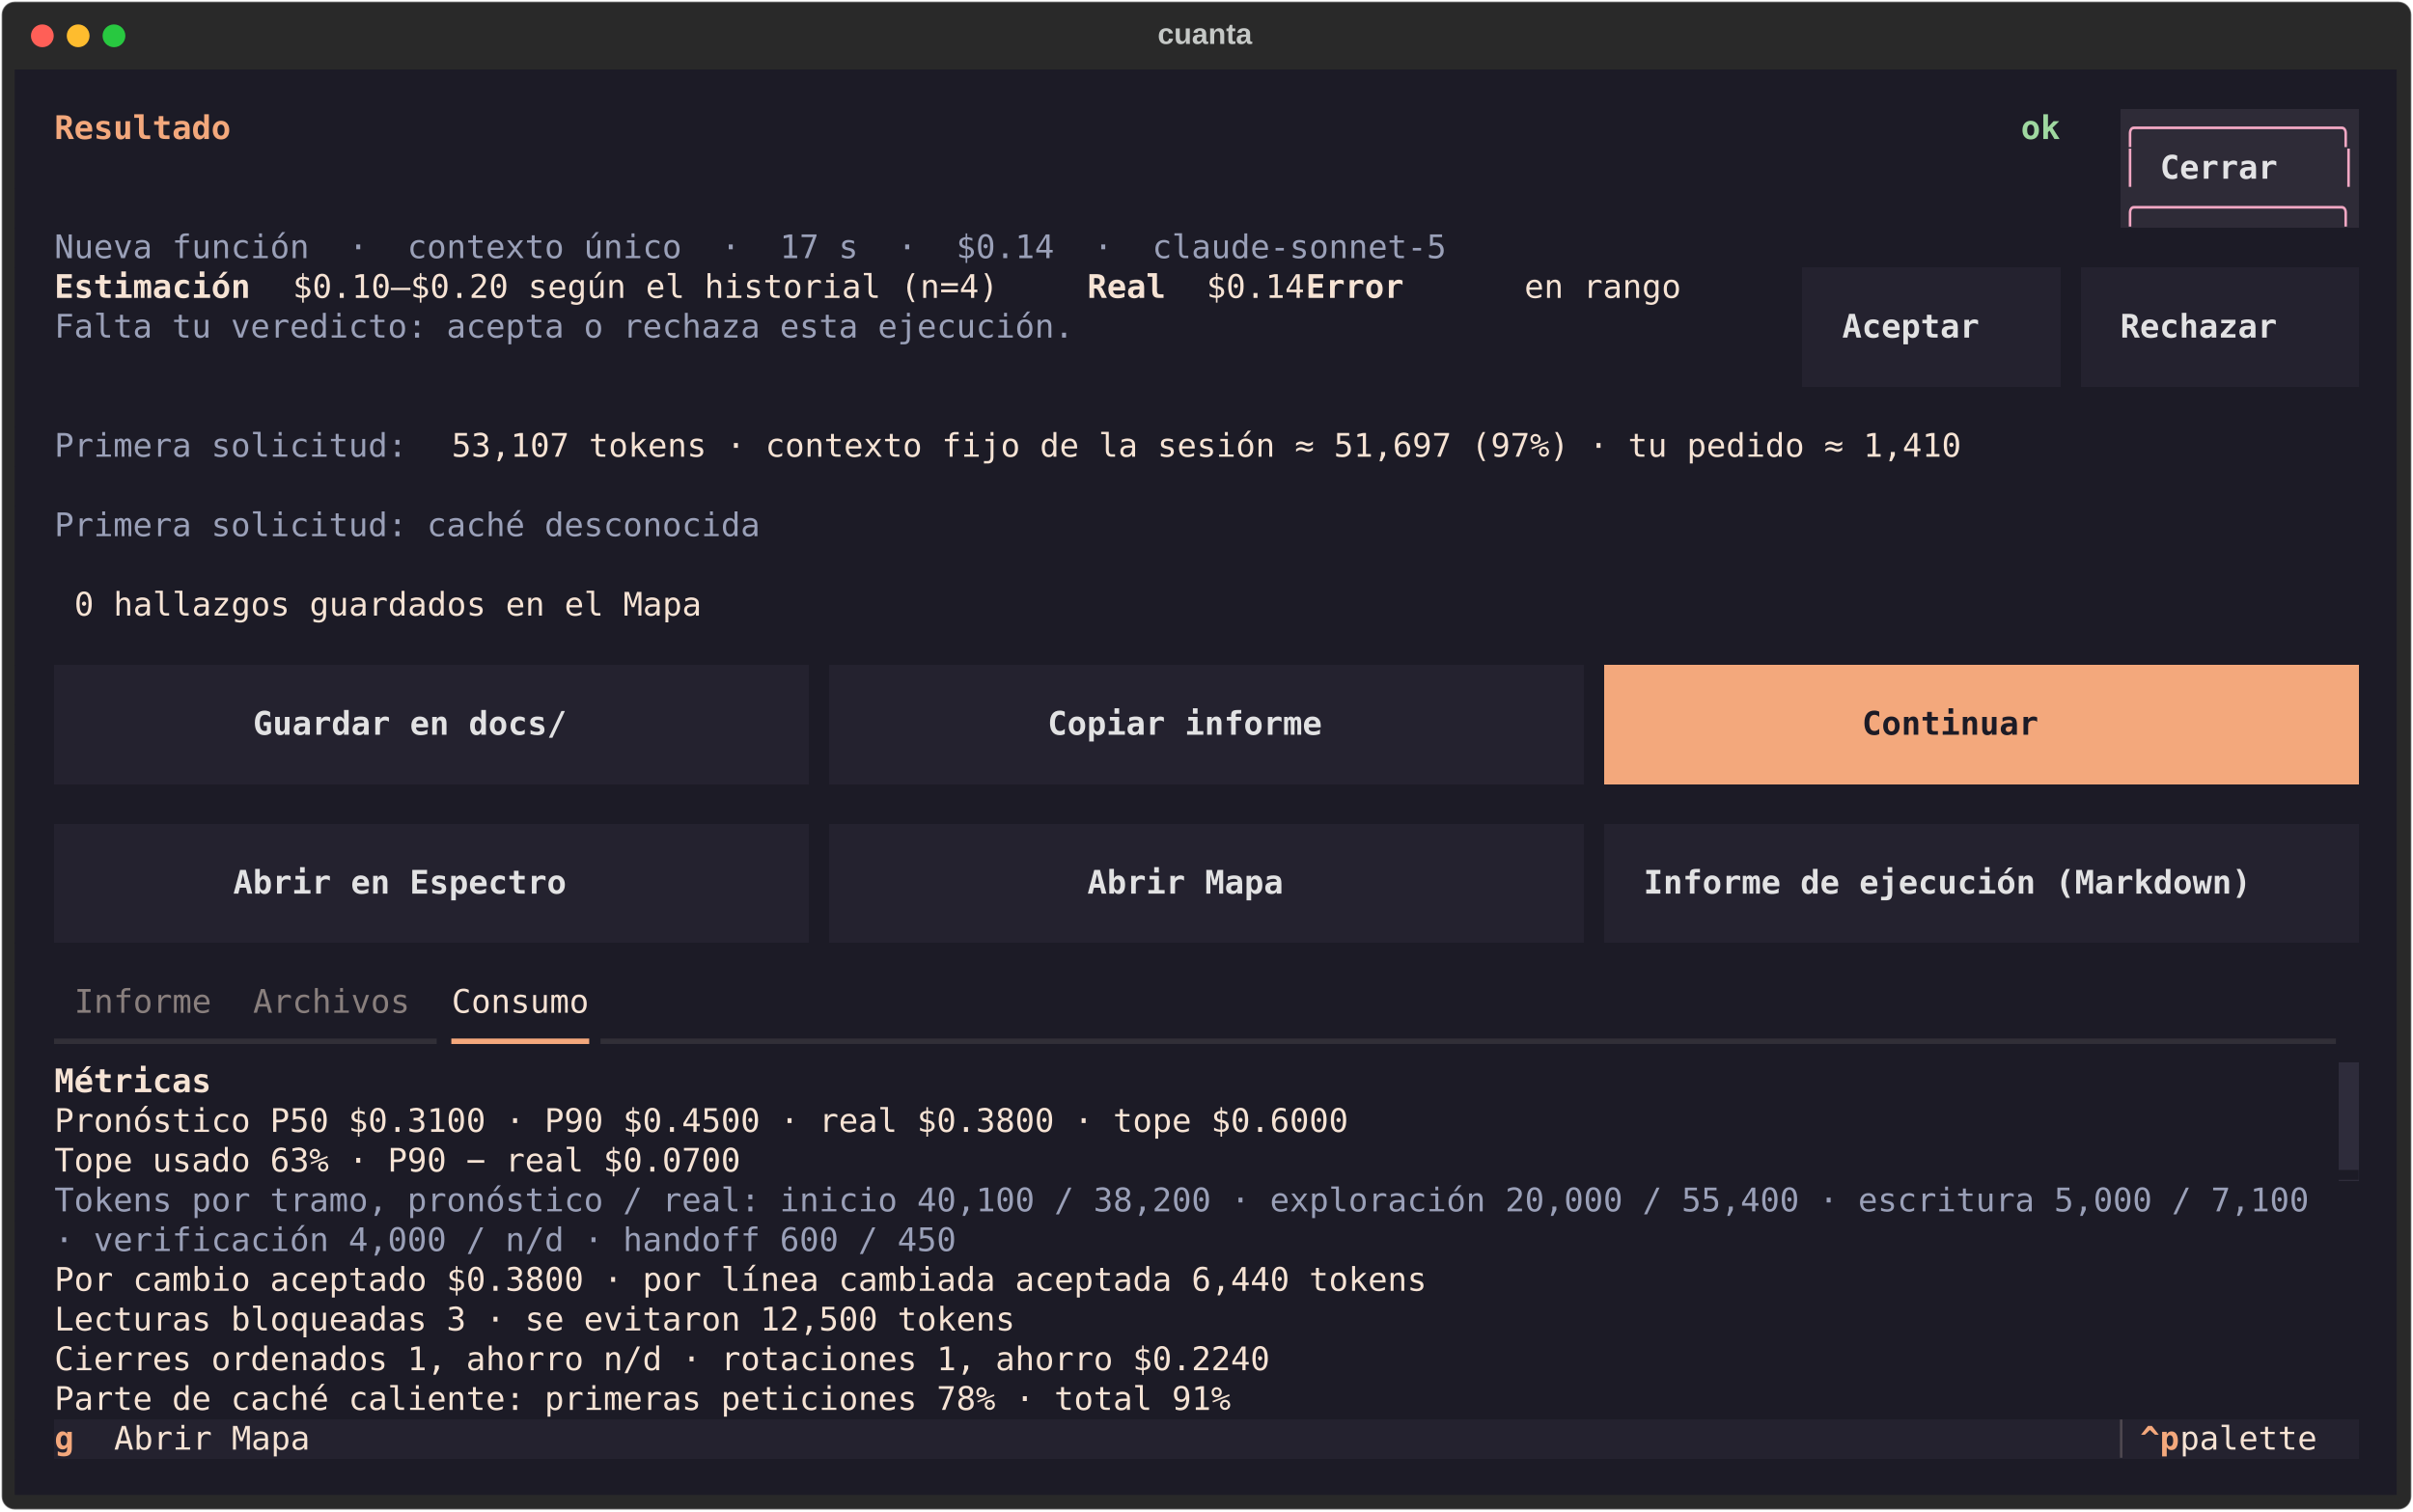
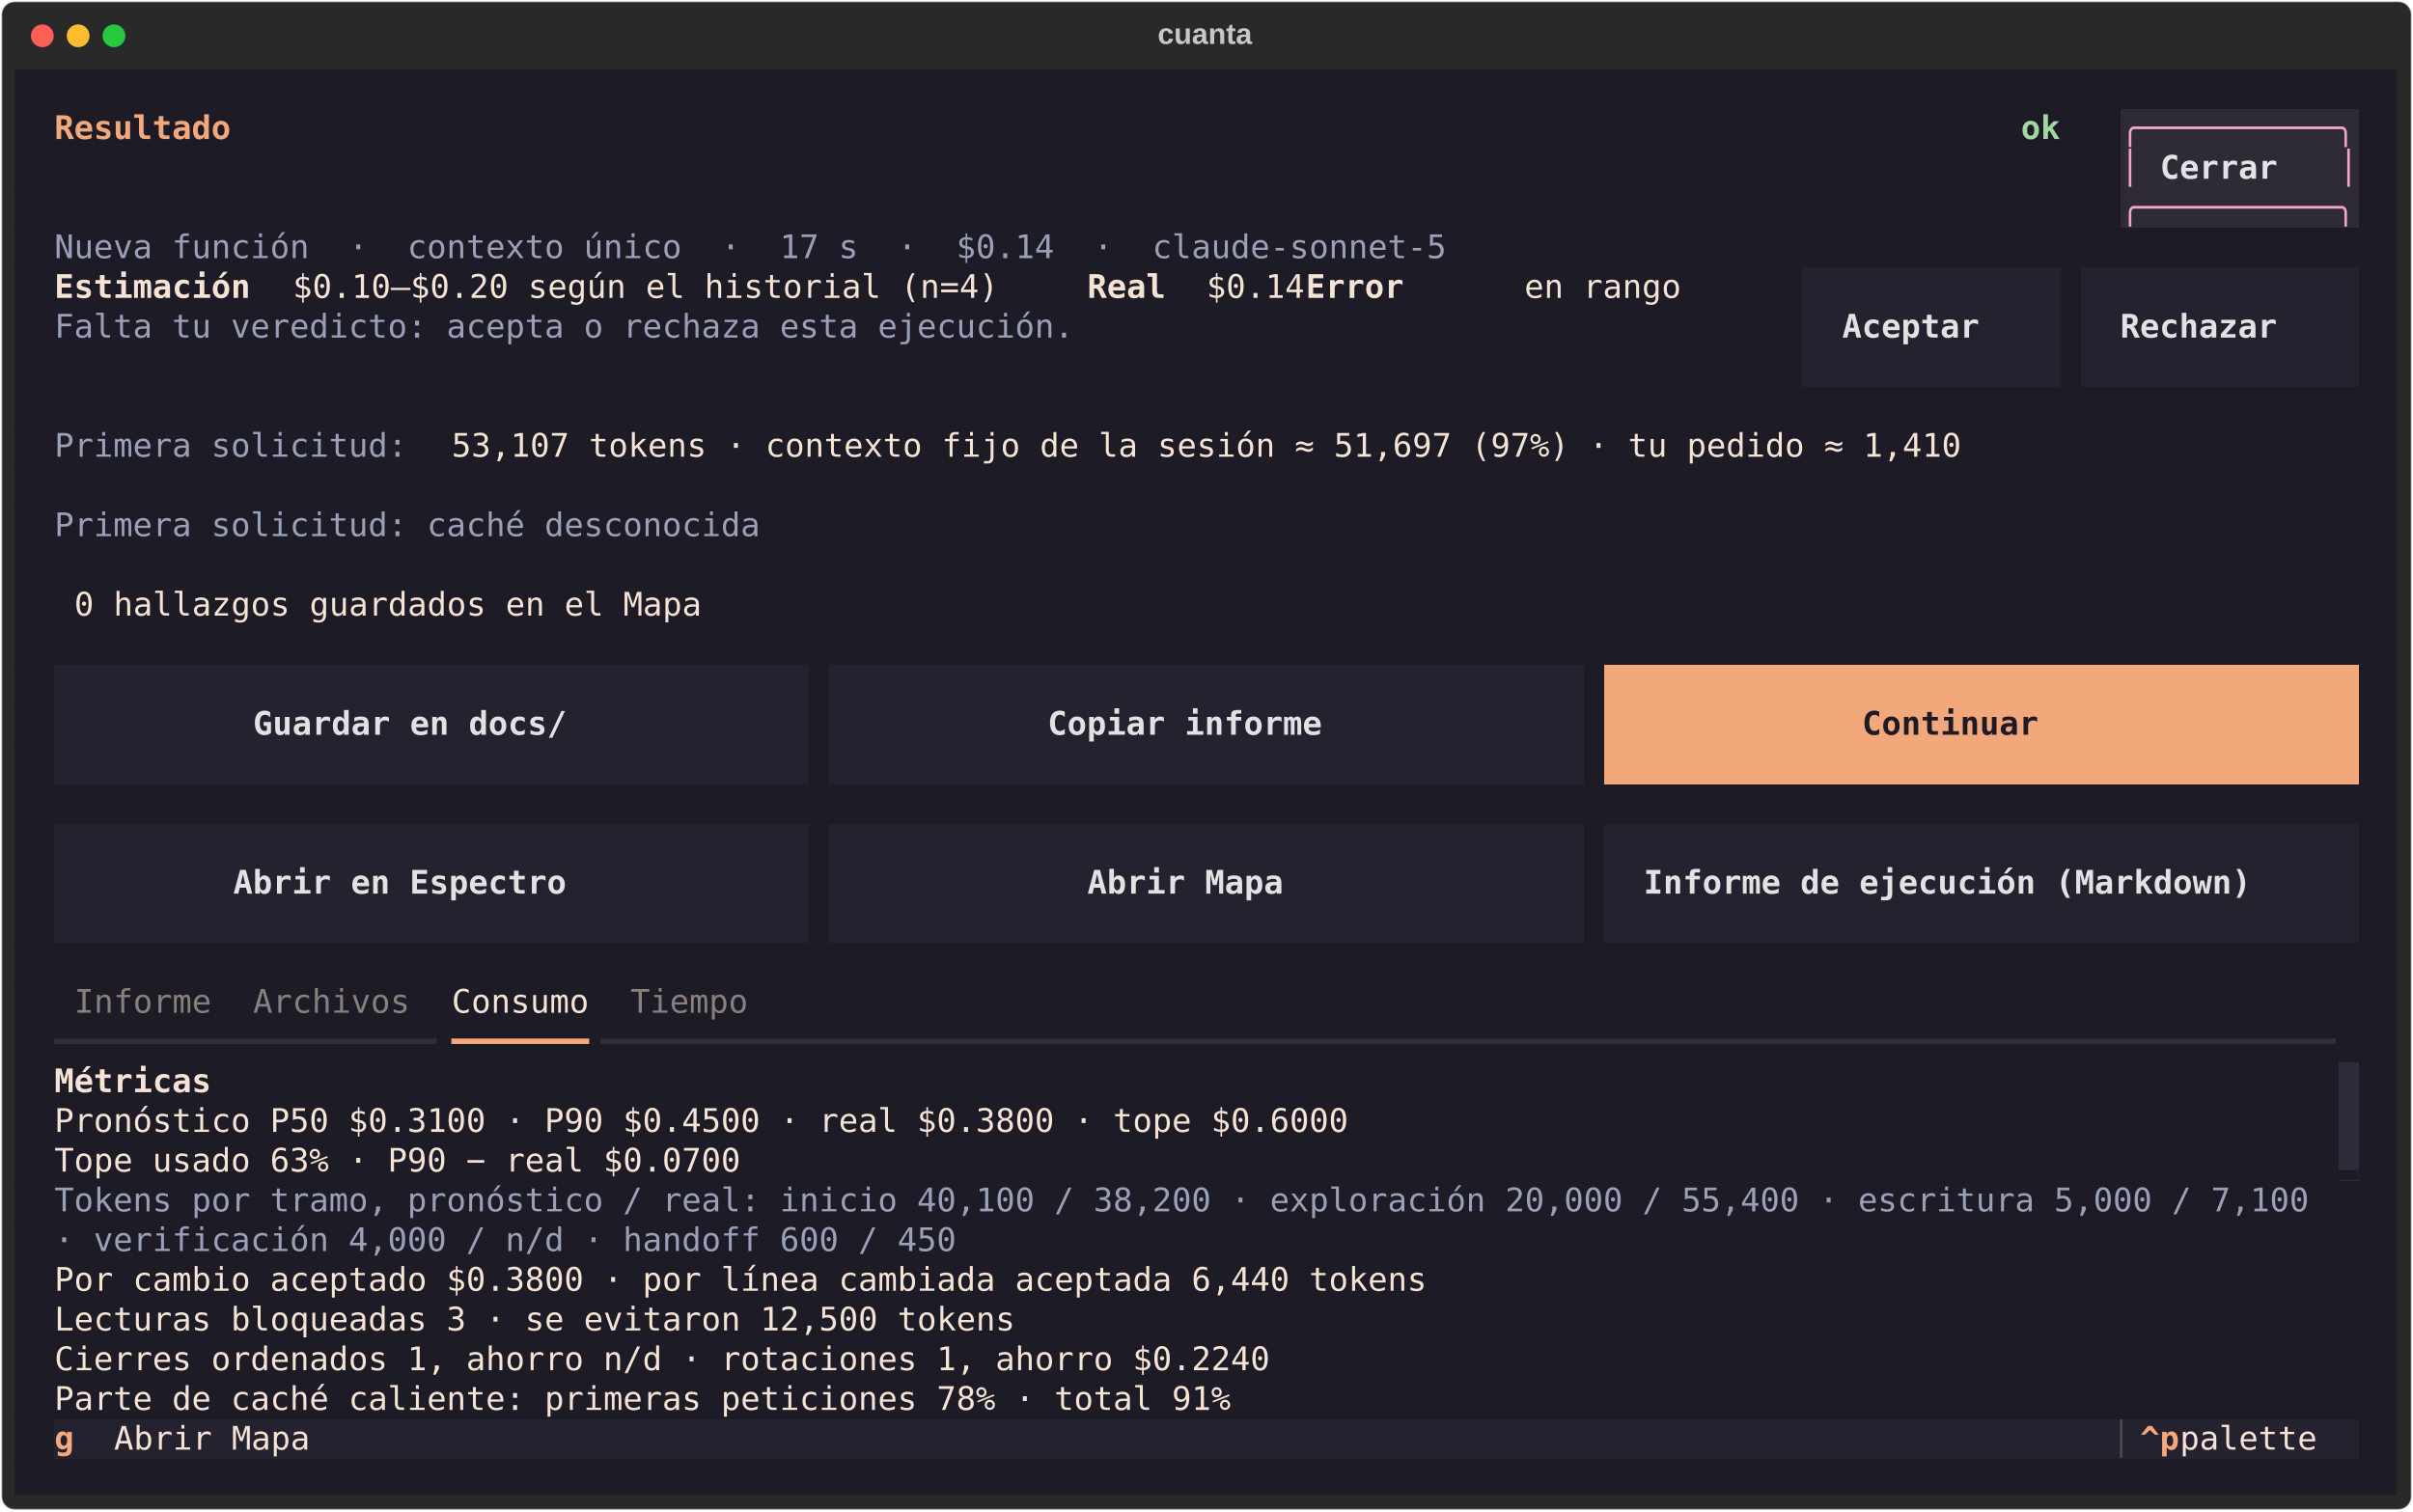
<svg xmlns="http://www.w3.org/2000/svg" class="rich-terminal" viewBox="0 0 1482 928.4">
  <style>

    @font-face {
        font-family: "Fira Code";
        src: local("FiraCode-Regular"),
                url("https://cdnjs.cloudflare.com/ajax/libs/firacode/6.2.0/woff2/FiraCode-Regular.woff2") format("woff2"),
                url("https://cdnjs.cloudflare.com/ajax/libs/firacode/6.2.0/woff/FiraCode-Regular.woff") format("woff");
        font-style: normal;
        font-weight: 400;
    }
    @font-face {
        font-family: "Fira Code";
        src: local("FiraCode-Bold"),
                url("https://cdnjs.cloudflare.com/ajax/libs/firacode/6.2.0/woff2/FiraCode-Bold.woff2") format("woff2"),
                url("https://cdnjs.cloudflare.com/ajax/libs/firacode/6.2.0/woff/FiraCode-Bold.woff") format("woff");
        font-style: bold;
        font-weight: 700;
    }

    .terminal-matrix {
        font-family: Fira Code, monospace;
        font-size: 20px;
        line-height: 24.4px;
        font-variant-east-asian: full-width;
    }

    .terminal-title {
        font-size: 18px;
        font-weight: bold;
        font-family: arial;
    }

    .terminal-r1 { fill: #c5c8c6 }
.terminal-r2 { fill: #f3a87c;font-weight: bold }
.terminal-r3 { fill: #9fd8a0;font-weight: bold }
.terminal-r4 { fill: #f2a7c3 }
.terminal-r5 { fill: #e3e3e5;font-weight: bold }
.terminal-r6 { fill: #9aa0b8 }
.terminal-r7 { fill: #f6e3d4;font-weight: bold }
.terminal-r8 { fill: #f6e3d4 }
.terminal-r9 { fill: #e2e2e3;font-weight: bold }
.terminal-r10 { fill: #1c1b26;font-weight: bold }
.terminal-r11 { fill: #897f7d }
.terminal-r12 { fill: #312f37 }
.terminal-r13 { fill: #f4a87c }
.terminal-r14 { fill: #1c1b26 }
.terminal-r15 { fill: #f4a87c;font-weight: bold }
.terminal-r16 { fill: #4e4850 }
    </style>
  <defs>
    <clipPath id="terminal-clip-terminal">
      <rect x="0" y="0" width="1463.0" height="877.4" />
    </clipPath>
    <clipPath id="terminal-line-0">
      <rect x="0" y="1.5" width="1464" height="24.65" />
    </clipPath>
    <clipPath id="terminal-line-1">
      <rect x="0" y="25.9" width="1464" height="24.65" />
    </clipPath>
    <clipPath id="terminal-line-2">
      <rect x="0" y="50.3" width="1464" height="24.65" />
    </clipPath>
    <clipPath id="terminal-line-3">
      <rect x="0" y="74.7" width="1464" height="24.65" />
    </clipPath>
    <clipPath id="terminal-line-4">
      <rect x="0" y="99.1" width="1464" height="24.65" />
    </clipPath>
    <clipPath id="terminal-line-5">
      <rect x="0" y="123.5" width="1464" height="24.65" />
    </clipPath>
    <clipPath id="terminal-line-6">
      <rect x="0" y="147.9" width="1464" height="24.65" />
    </clipPath>
    <clipPath id="terminal-line-7">
      <rect x="0" y="172.3" width="1464" height="24.65" />
    </clipPath>
    <clipPath id="terminal-line-8">
      <rect x="0" y="196.7" width="1464" height="24.65" />
    </clipPath>
    <clipPath id="terminal-line-9">
      <rect x="0" y="221.1" width="1464" height="24.65" />
    </clipPath>
    <clipPath id="terminal-line-10">
      <rect x="0" y="245.5" width="1464" height="24.65" />
    </clipPath>
    <clipPath id="terminal-line-11">
      <rect x="0" y="269.9" width="1464" height="24.65" />
    </clipPath>
    <clipPath id="terminal-line-12">
      <rect x="0" y="294.3" width="1464" height="24.65" />
    </clipPath>
    <clipPath id="terminal-line-13">
      <rect x="0" y="318.7" width="1464" height="24.65" />
    </clipPath>
    <clipPath id="terminal-line-14">
      <rect x="0" y="343.1" width="1464" height="24.65" />
    </clipPath>
    <clipPath id="terminal-line-15">
      <rect x="0" y="367.5" width="1464" height="24.65" />
    </clipPath>
    <clipPath id="terminal-line-16">
      <rect x="0" y="391.9" width="1464" height="24.65" />
    </clipPath>
    <clipPath id="terminal-line-17">
      <rect x="0" y="416.3" width="1464" height="24.65" />
    </clipPath>
    <clipPath id="terminal-line-18">
      <rect x="0" y="440.7" width="1464" height="24.65" />
    </clipPath>
    <clipPath id="terminal-line-19">
      <rect x="0" y="465.1" width="1464" height="24.65" />
    </clipPath>
    <clipPath id="terminal-line-20">
      <rect x="0" y="489.5" width="1464" height="24.65" />
    </clipPath>
    <clipPath id="terminal-line-21">
      <rect x="0" y="513.9" width="1464" height="24.65" />
    </clipPath>
    <clipPath id="terminal-line-22">
      <rect x="0" y="538.3" width="1464" height="24.65" />
    </clipPath>
    <clipPath id="terminal-line-23">
      <rect x="0" y="562.7" width="1464" height="24.65" />
    </clipPath>
    <clipPath id="terminal-line-24">
      <rect x="0" y="587.1" width="1464" height="24.65" />
    </clipPath>
    <clipPath id="terminal-line-25">
      <rect x="0" y="611.5" width="1464" height="24.65" />
    </clipPath>
    <clipPath id="terminal-line-26">
      <rect x="0" y="635.9" width="1464" height="24.65" />
    </clipPath>
    <clipPath id="terminal-line-27">
      <rect x="0" y="660.3" width="1464" height="24.65" />
    </clipPath>
    <clipPath id="terminal-line-28">
      <rect x="0" y="684.7" width="1464" height="24.65" />
    </clipPath>
    <clipPath id="terminal-line-29">
      <rect x="0" y="709.1" width="1464" height="24.65" />
    </clipPath>
    <clipPath id="terminal-line-30">
      <rect x="0" y="733.5" width="1464" height="24.65" />
    </clipPath>
    <clipPath id="terminal-line-31">
      <rect x="0" y="757.9" width="1464" height="24.65" />
    </clipPath>
    <clipPath id="terminal-line-32">
      <rect x="0" y="782.3" width="1464" height="24.65" />
    </clipPath>
    <clipPath id="terminal-line-33">
      <rect x="0" y="806.7" width="1464" height="24.65" />
    </clipPath>
    <clipPath id="terminal-line-34">
      <rect x="0" y="831.1" width="1464" height="24.65" />
    </clipPath>
  </defs>
  <rect fill="#292929" stroke="rgba(255,255,255,0.35)" stroke-width="1" x="1" y="1" width="1480" height="926.4" rx="8" />
  <text class="terminal-title" fill="#c5c8c6" text-anchor="middle" x="740" y="27">cuanta</text>
  <g transform="translate(26,22)">
    <circle cx="0" cy="0" r="7" fill="#ff5f57" />
    <circle cx="22" cy="0" r="7" fill="#febc2e" />
    <circle cx="44" cy="0" r="7" fill="#28c840" />
  </g>
  <g transform="translate(9, 41)" clip-path="url(#terminal-clip-terminal)">
    <rect fill="#1c1b26" x="0" y="1.5" width="1464" height="24.65" shape-rendering="crispEdges" />
    <rect fill="#1c1b26" x="0" y="25.9" width="24.4" height="24.65" shape-rendering="crispEdges" />
    <rect fill="#1c1b26" x="24.4" y="25.9" width="109.8" height="24.65" shape-rendering="crispEdges" />
    <rect fill="#1c1b26" x="134.2" y="25.9" width="1098" height="24.65" shape-rendering="crispEdges" />
    <rect fill="#1c1b26" x="1232.2" y="25.9" width="48.8" height="24.65" shape-rendering="crispEdges" />
    <rect fill="#1c1b26" x="1281" y="25.9" width="12.2" height="24.65" shape-rendering="crispEdges" />
    <rect fill="#2e2b37" x="1293.2" y="25.9" width="146.4" height="24.65" shape-rendering="crispEdges" />
    <rect fill="#1c1b26" x="1439.6" y="25.9" width="24.4" height="24.65" shape-rendering="crispEdges" />
    <rect fill="#1c1b26" x="0" y="50.3" width="1293.2" height="24.65" shape-rendering="crispEdges" />
    <rect fill="#2e2b37" x="1293.2" y="50.3" width="12.2" height="24.65" shape-rendering="crispEdges" />
    <rect fill="#2e2b37" x="1305.4" y="50.3" width="12.2" height="24.65" shape-rendering="crispEdges" />
    <rect fill="#2e2b37" x="1317.6" y="50.3" width="97.6" height="24.65" shape-rendering="crispEdges" />
    <rect fill="#2e2b37" x="1415.2" y="50.3" width="12.2" height="24.65" shape-rendering="crispEdges" />
    <rect fill="#2e2b37" x="1427.4" y="50.3" width="12.2" height="24.65" shape-rendering="crispEdges" />
    <rect fill="#1c1b26" x="1439.6" y="50.3" width="24.4" height="24.65" shape-rendering="crispEdges" />
    <rect fill="#1c1b26" x="0" y="74.7" width="1293.2" height="24.65" shape-rendering="crispEdges" />
    <rect fill="#2e2b37" x="1293.2" y="74.7" width="146.4" height="24.65" shape-rendering="crispEdges" />
    <rect fill="#1c1b26" x="1439.6" y="74.7" width="24.4" height="24.65" shape-rendering="crispEdges" />
    <rect fill="#1c1b26" x="0" y="99.1" width="24.4" height="24.65" shape-rendering="crispEdges" />
    <rect fill="#1c1b26" x="24.4" y="99.1" width="866.2" height="24.65" shape-rendering="crispEdges" />
    <rect fill="#1c1b26" x="890.6" y="99.1" width="573.4" height="24.65" shape-rendering="crispEdges" />
    <rect fill="#1c1b26" x="0" y="123.5" width="24.4" height="24.65" shape-rendering="crispEdges" />
    <rect fill="#1c1b26" x="24.4" y="123.5" width="146.4" height="24.65" shape-rendering="crispEdges" />
    <rect fill="#1c1b26" x="170.8" y="123.5" width="488" height="24.65" shape-rendering="crispEdges" />
    <rect fill="#1c1b26" x="658.8" y="123.5" width="73.2" height="24.65" shape-rendering="crispEdges" />
    <rect fill="#1c1b26" x="732" y="123.5" width="61" height="24.65" shape-rendering="crispEdges" />
    <rect fill="#1c1b26" x="793" y="123.5" width="134.2" height="24.65" shape-rendering="crispEdges" />
    <rect fill="#1c1b26" x="927.2" y="123.5" width="97.6" height="24.65" shape-rendering="crispEdges" />
    <rect fill="#1c1b26" x="1024.8" y="123.5" width="73.2" height="24.65" shape-rendering="crispEdges" />
    <rect fill="#24222f" x="1098" y="123.5" width="158.6" height="24.65" shape-rendering="crispEdges" />
    <rect fill="#1c1b26" x="1256.6" y="123.5" width="12.2" height="24.65" shape-rendering="crispEdges" />
    <rect fill="#24222f" x="1268.8" y="123.5" width="170.8" height="24.65" shape-rendering="crispEdges" />
    <rect fill="#1c1b26" x="1439.6" y="123.5" width="24.4" height="24.65" shape-rendering="crispEdges" />
    <rect fill="#1c1b26" x="0" y="147.9" width="24.4" height="24.65" shape-rendering="crispEdges" />
    <rect fill="#1c1b26" x="24.4" y="147.9" width="634.4" height="24.65" shape-rendering="crispEdges" />
    <rect fill="#1c1b26" x="658.8" y="147.9" width="439.2" height="24.65" shape-rendering="crispEdges" />
    <rect fill="#24222f" x="1098" y="147.9" width="24.4" height="24.65" shape-rendering="crispEdges" />
    <rect fill="#24222f" x="1122.4" y="147.9" width="109.8" height="24.65" shape-rendering="crispEdges" />
    <rect fill="#24222f" x="1232.2" y="147.9" width="24.4" height="24.65" shape-rendering="crispEdges" />
    <rect fill="#1c1b26" x="1256.6" y="147.9" width="12.2" height="24.65" shape-rendering="crispEdges" />
    <rect fill="#24222f" x="1268.8" y="147.9" width="24.4" height="24.65" shape-rendering="crispEdges" />
    <rect fill="#24222f" x="1293.2" y="147.9" width="122" height="24.65" shape-rendering="crispEdges" />
    <rect fill="#24222f" x="1415.2" y="147.9" width="24.4" height="24.65" shape-rendering="crispEdges" />
    <rect fill="#1c1b26" x="1439.6" y="147.9" width="24.4" height="24.65" shape-rendering="crispEdges" />
    <rect fill="#1c1b26" x="0" y="172.3" width="1098" height="24.65" shape-rendering="crispEdges" />
    <rect fill="#24222f" x="1098" y="172.3" width="158.6" height="24.65" shape-rendering="crispEdges" />
    <rect fill="#1c1b26" x="1256.6" y="172.3" width="12.2" height="24.65" shape-rendering="crispEdges" />
    <rect fill="#24222f" x="1268.8" y="172.3" width="170.8" height="24.65" shape-rendering="crispEdges" />
    <rect fill="#1c1b26" x="1439.6" y="172.3" width="24.4" height="24.65" shape-rendering="crispEdges" />
    <rect fill="#1c1b26" x="0" y="196.7" width="1464" height="24.65" shape-rendering="crispEdges" />
    <rect fill="#1c1b26" x="0" y="221.1" width="24.4" height="24.65" shape-rendering="crispEdges" />
    <rect fill="#1c1b26" x="24.4" y="221.1" width="244" height="24.65" shape-rendering="crispEdges" />
    <rect fill="#1c1b26" x="268.4" y="221.1" width="939.4" height="24.65" shape-rendering="crispEdges" />
    <rect fill="#1c1b26" x="1207.8" y="221.1" width="256.2" height="24.65" shape-rendering="crispEdges" />
    <rect fill="#1c1b26" x="0" y="245.5" width="1464" height="24.65" shape-rendering="crispEdges" />
    <rect fill="#1c1b26" x="0" y="269.9" width="24.4" height="24.65" shape-rendering="crispEdges" />
    <rect fill="#1c1b26" x="24.4" y="269.9" width="439.2" height="24.65" shape-rendering="crispEdges" />
    <rect fill="#1c1b26" x="463.6" y="269.9" width="1000.4" height="24.65" shape-rendering="crispEdges" />
    <rect fill="#1c1b26" x="0" y="294.3" width="1464" height="24.65" shape-rendering="crispEdges" />
    <rect fill="#1c1b26" x="0" y="318.7" width="36.6" height="24.65" shape-rendering="crispEdges" />
    <rect fill="#1c1b26" x="36.6" y="318.7" width="390.4" height="24.65" shape-rendering="crispEdges" />
    <rect fill="#1c1b26" x="427" y="318.7" width="1037" height="24.65" shape-rendering="crispEdges" />
    <rect fill="#1c1b26" x="0" y="343.1" width="1464" height="24.65" shape-rendering="crispEdges" />
    <rect fill="#1c1b26" x="0" y="367.5" width="24.4" height="24.65" shape-rendering="crispEdges" />
    <rect fill="#24222f" x="24.4" y="367.5" width="463.6" height="24.65" shape-rendering="crispEdges" />
    <rect fill="#1c1b26" x="488" y="367.5" width="12.2" height="24.65" shape-rendering="crispEdges" />
    <rect fill="#24222f" x="500.2" y="367.5" width="463.6" height="24.65" shape-rendering="crispEdges" />
    <rect fill="#1c1b26" x="963.8" y="367.5" width="12.2" height="24.65" shape-rendering="crispEdges" />
    <rect fill="#f3a87c" x="976" y="367.5" width="463.6" height="24.65" shape-rendering="crispEdges" />
    <rect fill="#1c1b26" x="1439.6" y="367.5" width="24.4" height="24.65" shape-rendering="crispEdges" />
    <rect fill="#1c1b26" x="0" y="391.9" width="24.4" height="24.65" shape-rendering="crispEdges" />
    <rect fill="#24222f" x="24.4" y="391.9" width="122" height="24.65" shape-rendering="crispEdges" />
    <rect fill="#24222f" x="146.4" y="391.9" width="219.6" height="24.65" shape-rendering="crispEdges" />
    <rect fill="#24222f" x="366" y="391.9" width="122" height="24.65" shape-rendering="crispEdges" />
    <rect fill="#1c1b26" x="488" y="391.9" width="12.2" height="24.65" shape-rendering="crispEdges" />
    <rect fill="#24222f" x="500.2" y="391.9" width="134.2" height="24.65" shape-rendering="crispEdges" />
    <rect fill="#24222f" x="634.4" y="391.9" width="195.2" height="24.65" shape-rendering="crispEdges" />
    <rect fill="#24222f" x="829.6" y="391.9" width="134.2" height="24.65" shape-rendering="crispEdges" />
    <rect fill="#1c1b26" x="963.8" y="391.9" width="12.2" height="24.65" shape-rendering="crispEdges" />
    <rect fill="#f3a87c" x="976" y="391.9" width="158.6" height="24.65" shape-rendering="crispEdges" />
    <rect fill="#f3a87c" x="1134.6" y="391.9" width="134.2" height="24.65" shape-rendering="crispEdges" />
    <rect fill="#f3a87c" x="1268.8" y="391.9" width="170.8" height="24.65" shape-rendering="crispEdges" />
    <rect fill="#1c1b26" x="1439.6" y="391.9" width="24.4" height="24.65" shape-rendering="crispEdges" />
    <rect fill="#1c1b26" x="0" y="416.3" width="24.4" height="24.65" shape-rendering="crispEdges" />
    <rect fill="#24222f" x="24.4" y="416.3" width="463.6" height="24.65" shape-rendering="crispEdges" />
    <rect fill="#1c1b26" x="488" y="416.3" width="12.2" height="24.65" shape-rendering="crispEdges" />
    <rect fill="#24222f" x="500.2" y="416.3" width="463.6" height="24.65" shape-rendering="crispEdges" />
    <rect fill="#1c1b26" x="963.8" y="416.3" width="12.2" height="24.65" shape-rendering="crispEdges" />
    <rect fill="#f3a87c" x="976" y="416.3" width="463.6" height="24.65" shape-rendering="crispEdges" />
    <rect fill="#1c1b26" x="1439.6" y="416.3" width="24.4" height="24.65" shape-rendering="crispEdges" />
    <rect fill="#1c1b26" x="0" y="440.7" width="1464" height="24.65" shape-rendering="crispEdges" />
    <rect fill="#1c1b26" x="0" y="465.1" width="24.4" height="24.65" shape-rendering="crispEdges" />
    <rect fill="#24222f" x="24.4" y="465.1" width="463.6" height="24.65" shape-rendering="crispEdges" />
    <rect fill="#1c1b26" x="488" y="465.1" width="12.2" height="24.65" shape-rendering="crispEdges" />
    <rect fill="#24222f" x="500.2" y="465.1" width="463.6" height="24.65" shape-rendering="crispEdges" />
    <rect fill="#1c1b26" x="963.8" y="465.1" width="12.2" height="24.65" shape-rendering="crispEdges" />
    <rect fill="#24222f" x="976" y="465.1" width="463.6" height="24.65" shape-rendering="crispEdges" />
    <rect fill="#1c1b26" x="1439.6" y="465.1" width="24.4" height="24.65" shape-rendering="crispEdges" />
    <rect fill="#1c1b26" x="0" y="489.5" width="24.4" height="24.65" shape-rendering="crispEdges" />
    <rect fill="#24222f" x="24.4" y="489.5" width="109.8" height="24.65" shape-rendering="crispEdges" />
    <rect fill="#24222f" x="134.2" y="489.5" width="231.8" height="24.65" shape-rendering="crispEdges" />
    <rect fill="#24222f" x="366" y="489.5" width="122" height="24.65" shape-rendering="crispEdges" />
    <rect fill="#1c1b26" x="488" y="489.5" width="12.2" height="24.65" shape-rendering="crispEdges" />
    <rect fill="#24222f" x="500.2" y="489.5" width="158.6" height="24.65" shape-rendering="crispEdges" />
    <rect fill="#24222f" x="658.8" y="489.5" width="146.4" height="24.65" shape-rendering="crispEdges" />
    <rect fill="#24222f" x="805.2" y="489.5" width="158.6" height="24.65" shape-rendering="crispEdges" />
    <rect fill="#1c1b26" x="963.8" y="489.5" width="12.2" height="24.65" shape-rendering="crispEdges" />
    <rect fill="#24222f" x="976" y="489.5" width="24.4" height="24.65" shape-rendering="crispEdges" />
    <rect fill="#24222f" x="1000.4" y="489.5" width="402.6" height="24.65" shape-rendering="crispEdges" />
    <rect fill="#24222f" x="1403" y="489.5" width="36.6" height="24.65" shape-rendering="crispEdges" />
    <rect fill="#1c1b26" x="1439.6" y="489.5" width="24.4" height="24.65" shape-rendering="crispEdges" />
    <rect fill="#1c1b26" x="0" y="513.9" width="24.4" height="24.65" shape-rendering="crispEdges" />
    <rect fill="#24222f" x="24.4" y="513.9" width="463.6" height="24.65" shape-rendering="crispEdges" />
    <rect fill="#1c1b26" x="488" y="513.9" width="12.2" height="24.65" shape-rendering="crispEdges" />
    <rect fill="#24222f" x="500.2" y="513.9" width="463.6" height="24.65" shape-rendering="crispEdges" />
    <rect fill="#1c1b26" x="963.8" y="513.9" width="12.2" height="24.65" shape-rendering="crispEdges" />
    <rect fill="#24222f" x="976" y="513.9" width="463.6" height="24.65" shape-rendering="crispEdges" />
    <rect fill="#1c1b26" x="1439.6" y="513.9" width="24.4" height="24.65" shape-rendering="crispEdges" />
    <rect fill="#1c1b26" x="0" y="538.3" width="1464" height="24.65" shape-rendering="crispEdges" />
    <rect fill="#1c1b26" x="0" y="562.7" width="36.6" height="24.65" shape-rendering="crispEdges" />
    <rect fill="#1c1b26" x="36.6" y="562.7" width="85.4" height="24.65" shape-rendering="crispEdges" />
    <rect fill="#1c1b26" x="122" y="562.7" width="24.4" height="24.65" shape-rendering="crispEdges" />
    <rect fill="#1c1b26" x="146.4" y="562.7" width="97.6" height="24.65" shape-rendering="crispEdges" />
    <rect fill="#1c1b26" x="244" y="562.7" width="24.4" height="24.65" shape-rendering="crispEdges" />
    <rect fill="#1c1b26" x="268.4" y="562.7" width="85.4" height="24.65" shape-rendering="crispEdges" />
-     <rect fill="#1c1b26" x="353.8" y="562.7" width="1110.2" height="24.65" shape-rendering="crispEdges" />
+     <rect fill="#1c1b26" x="353.8" y="562.7" width="24.4" height="24.65" shape-rendering="crispEdges" />
+     <rect fill="#1c1b26" x="378.2" y="562.7" width="73.2" height="24.65" shape-rendering="crispEdges" />
+     <rect fill="#1c1b26" x="451.4" y="562.7" width="1012.6" height="24.65" shape-rendering="crispEdges" />
    <rect fill="#1c1b26" x="0" y="587.1" width="24.4" height="24.65" shape-rendering="crispEdges" />
    <rect fill="#1c1b26" x="24.4" y="587.1" width="244" height="24.65" shape-rendering="crispEdges" />
    <rect fill="#1c1b26" x="268.4" y="587.1" width="85.4" height="24.65" shape-rendering="crispEdges" />
    <rect fill="#1c1b26" x="353.8" y="587.1" width="1085.8" height="24.65" shape-rendering="crispEdges" />
    <rect fill="#1c1b26" x="1439.6" y="587.1" width="24.4" height="24.65" shape-rendering="crispEdges" />
    <rect fill="#1c1b26" x="0" y="611.5" width="24.4" height="24.65" shape-rendering="crispEdges" />
    <rect fill="#1c1b26" x="24.4" y="611.5" width="97.6" height="24.65" shape-rendering="crispEdges" />
    <rect fill="#1c1b26" x="122" y="611.5" width="1305.4" height="24.65" shape-rendering="crispEdges" />
    <rect fill="#2e2c3b" x="1427.4" y="611.5" width="12.2" height="24.65" shape-rendering="crispEdges" />
    <rect fill="#1c1b26" x="1439.6" y="611.5" width="24.4" height="24.65" shape-rendering="crispEdges" />
    <rect fill="#1c1b26" x="0" y="635.9" width="24.4" height="24.65" shape-rendering="crispEdges" />
    <rect fill="#1c1b26" x="24.4" y="635.9" width="805.2" height="24.65" shape-rendering="crispEdges" />
    <rect fill="#1c1b26" x="829.6" y="635.9" width="597.8" height="24.65" shape-rendering="crispEdges" />
    <rect fill="#2e2c3b" x="1427.4" y="635.9" width="12.2" height="24.65" shape-rendering="crispEdges" />
    <rect fill="#1c1b26" x="1439.6" y="635.9" width="24.4" height="24.65" shape-rendering="crispEdges" />
    <rect fill="#1c1b26" x="0" y="660.3" width="24.4" height="24.65" shape-rendering="crispEdges" />
    <rect fill="#1c1b26" x="24.4" y="660.3" width="427" height="24.65" shape-rendering="crispEdges" />
    <rect fill="#1c1b26" x="451.4" y="660.3" width="976" height="24.65" shape-rendering="crispEdges" />
    <rect fill="#2e2c3b" x="1427.4" y="660.3" width="12.2" height="24.65" shape-rendering="crispEdges" />
    <rect fill="#1c1b26" x="1439.6" y="660.3" width="24.4" height="24.65" shape-rendering="crispEdges" />
    <rect fill="#1c1b26" x="0" y="684.7" width="24.4" height="24.65" shape-rendering="crispEdges" />
    <rect fill="#1c1b26" x="24.4" y="684.7" width="1403" height="24.65" shape-rendering="crispEdges" />
    <rect fill="#1c1b26" x="1427.4" y="684.7" width="12.2" height="24.65" shape-rendering="crispEdges" />
    <rect fill="#1c1b26" x="1439.6" y="684.7" width="24.4" height="24.65" shape-rendering="crispEdges" />
    <rect fill="#1c1b26" x="0" y="709.1" width="24.4" height="24.65" shape-rendering="crispEdges" />
    <rect fill="#1c1b26" x="24.4" y="709.1" width="561.2" height="24.65" shape-rendering="crispEdges" />
    <rect fill="#1c1b26" x="585.6" y="709.1" width="841.8" height="24.65" shape-rendering="crispEdges" />
    <rect fill="#1c1b26" x="1427.4" y="709.1" width="12.2" height="24.65" shape-rendering="crispEdges" />
    <rect fill="#1c1b26" x="1439.6" y="709.1" width="24.4" height="24.65" shape-rendering="crispEdges" />
    <rect fill="#1c1b26" x="0" y="733.5" width="24.4" height="24.65" shape-rendering="crispEdges" />
    <rect fill="#1c1b26" x="24.4" y="733.5" width="854" height="24.65" shape-rendering="crispEdges" />
    <rect fill="#1c1b26" x="878.4" y="733.5" width="549" height="24.65" shape-rendering="crispEdges" />
    <rect fill="#1c1b26" x="1427.4" y="733.5" width="12.2" height="24.65" shape-rendering="crispEdges" />
    <rect fill="#1c1b26" x="1439.6" y="733.5" width="24.4" height="24.65" shape-rendering="crispEdges" />
    <rect fill="#1c1b26" x="0" y="757.9" width="24.4" height="24.65" shape-rendering="crispEdges" />
    <rect fill="#1c1b26" x="24.4" y="757.9" width="597.8" height="24.65" shape-rendering="crispEdges" />
    <rect fill="#1c1b26" x="622.2" y="757.9" width="805.2" height="24.65" shape-rendering="crispEdges" />
    <rect fill="#1c1b26" x="1427.4" y="757.9" width="12.2" height="24.65" shape-rendering="crispEdges" />
    <rect fill="#1c1b26" x="1439.6" y="757.9" width="24.4" height="24.65" shape-rendering="crispEdges" />
    <rect fill="#1c1b26" x="0" y="782.3" width="24.4" height="24.65" shape-rendering="crispEdges" />
    <rect fill="#1c1b26" x="24.4" y="782.3" width="756.4" height="24.65" shape-rendering="crispEdges" />
    <rect fill="#1c1b26" x="780.8" y="782.3" width="646.6" height="24.65" shape-rendering="crispEdges" />
    <rect fill="#1c1b26" x="1427.4" y="782.3" width="12.2" height="24.65" shape-rendering="crispEdges" />
    <rect fill="#1c1b26" x="1439.6" y="782.3" width="24.4" height="24.65" shape-rendering="crispEdges" />
    <rect fill="#1c1b26" x="0" y="806.7" width="24.4" height="24.65" shape-rendering="crispEdges" />
    <rect fill="#1c1b26" x="24.4" y="806.7" width="732" height="24.65" shape-rendering="crispEdges" />
    <rect fill="#1c1b26" x="756.4" y="806.7" width="671" height="24.65" shape-rendering="crispEdges" />
    <rect fill="#1c1b26" x="1427.4" y="806.7" width="12.2" height="24.65" shape-rendering="crispEdges" />
    <rect fill="#1c1b26" x="1439.6" y="806.7" width="24.4" height="24.65" shape-rendering="crispEdges" />
    <rect fill="#1c1b26" x="0" y="831.1" width="24.4" height="24.65" shape-rendering="crispEdges" />
    <rect fill="#24222f" x="24.4" y="831.1" width="36.6" height="24.65" shape-rendering="crispEdges" />
    <rect fill="#24222f" x="61" y="831.1" width="134.2" height="24.65" shape-rendering="crispEdges" />
    <rect fill="#24222f" x="195.2" y="831.1" width="1098" height="24.65" shape-rendering="crispEdges" />
    <rect fill="#24222f" x="1293.2" y="831.1" width="12.2" height="24.65" shape-rendering="crispEdges" />
    <rect fill="#24222f" x="1305.4" y="831.1" width="24.4" height="24.65" shape-rendering="crispEdges" />
    <rect fill="#24222f" x="1329.8" y="831.1" width="97.6" height="24.65" shape-rendering="crispEdges" />
    <rect fill="#24222f" x="1427.4" y="831.1" width="12.2" height="24.65" shape-rendering="crispEdges" />
    <rect fill="#1c1b26" x="1439.6" y="831.1" width="24.4" height="24.65" shape-rendering="crispEdges" />
    <rect fill="#1c1b26" x="0" y="855.5" width="1464" height="24.65" shape-rendering="crispEdges" />
    <g class="terminal-matrix">
      <text class="terminal-r1" x="1464" y="20" textLength="12.2" clip-path="url(#terminal-line-0)">
</text>
      <text class="terminal-r2" x="24.4" y="44.4" textLength="109.8" clip-path="url(#terminal-line-1)">Resultado</text>
      <text class="terminal-r3" x="1232.2" y="44.4" textLength="48.8" clip-path="url(#terminal-line-1)"> ok </text>
      <text class="terminal-r4" x="1293.2" y="44.4" textLength="146.4" clip-path="url(#terminal-line-1)">╭──────────╮</text>
      <text class="terminal-r1" x="1464" y="44.4" textLength="12.2" clip-path="url(#terminal-line-1)">
</text>
      <text class="terminal-r4" x="1293.2" y="68.8" textLength="12.2" clip-path="url(#terminal-line-2)">│</text>
      <text class="terminal-r5" x="1317.6" y="68.8" textLength="97.6" clip-path="url(#terminal-line-2)"> Cerrar </text>
      <text class="terminal-r4" x="1427.4" y="68.8" textLength="12.2" clip-path="url(#terminal-line-2)">│</text>
      <text class="terminal-r1" x="1464" y="68.8" textLength="12.2" clip-path="url(#terminal-line-2)">
</text>
      <text class="terminal-r4" x="1293.2" y="93.2" textLength="146.4" clip-path="url(#terminal-line-3)">╭──────────╮</text>
      <text class="terminal-r1" x="1464" y="93.2" textLength="12.2" clip-path="url(#terminal-line-3)">
</text>
      <text class="terminal-r6" x="24.4" y="117.6" textLength="866.2" clip-path="url(#terminal-line-4)">Nueva función  ·  contexto único  ·  17 s  ·  $0.14  ·  claude-sonnet-5</text>
      <text class="terminal-r1" x="1464" y="117.6" textLength="12.2" clip-path="url(#terminal-line-4)">
</text>
      <text class="terminal-r7" x="24.4" y="142" textLength="146.4" clip-path="url(#terminal-line-5)">Estimación  </text>
      <text class="terminal-r8" x="170.8" y="142" textLength="488" clip-path="url(#terminal-line-5)">$0.10–$0.20 según el historial (n=4)    </text>
      <text class="terminal-r7" x="658.8" y="142" textLength="73.2" clip-path="url(#terminal-line-5)">Real  </text>
      <text class="terminal-r8" x="732" y="142" textLength="61" clip-path="url(#terminal-line-5)">$0.14</text>
      <text class="terminal-r7" x="793" y="142" textLength="134.2" clip-path="url(#terminal-line-5)">    Error  </text>
      <text class="terminal-r8" x="927.2" y="142" textLength="97.6" clip-path="url(#terminal-line-5)">en rango</text>
      <text class="terminal-r1" x="1464" y="142" textLength="12.2" clip-path="url(#terminal-line-5)">
</text>
      <text class="terminal-r6" x="24.4" y="166.4" textLength="634.4" clip-path="url(#terminal-line-6)">Falta tu veredicto: acepta o rechaza esta ejecución.</text>
      <text class="terminal-r9" x="1122.4" y="166.4" textLength="109.8" clip-path="url(#terminal-line-6)"> Aceptar </text>
      <text class="terminal-r9" x="1293.2" y="166.4" textLength="122" clip-path="url(#terminal-line-6)"> Rechazar </text>
      <text class="terminal-r1" x="1464" y="166.4" textLength="12.2" clip-path="url(#terminal-line-6)">
</text>
      <text class="terminal-r1" x="1464" y="190.8" textLength="12.2" clip-path="url(#terminal-line-7)">
</text>
      <text class="terminal-r1" x="1464" y="215.2" textLength="12.2" clip-path="url(#terminal-line-8)">
</text>
      <text class="terminal-r6" x="24.4" y="239.6" textLength="244" clip-path="url(#terminal-line-9)">Primera solicitud:  </text>
      <text class="terminal-r8" x="268.4" y="239.6" textLength="939.4" clip-path="url(#terminal-line-9)">53,107 tokens · contexto fijo de la sesión ≈ 51,697 (97%) · tu pedido ≈ 1,410</text>
      <text class="terminal-r1" x="1464" y="239.6" textLength="12.2" clip-path="url(#terminal-line-9)">
</text>
      <text class="terminal-r1" x="1464" y="264" textLength="12.2" clip-path="url(#terminal-line-10)">
</text>
      <text class="terminal-r6" x="24.4" y="288.4" textLength="439.2" clip-path="url(#terminal-line-11)">Primera solicitud: caché desconocida</text>
      <text class="terminal-r1" x="1464" y="288.4" textLength="12.2" clip-path="url(#terminal-line-11)">
</text>
      <text class="terminal-r1" x="1464" y="312.8" textLength="12.2" clip-path="url(#terminal-line-12)">
</text>
      <text class="terminal-r8" x="36.6" y="337.2" textLength="390.4" clip-path="url(#terminal-line-13)">0 hallazgos guardados en el Mapa</text>
      <text class="terminal-r1" x="1464" y="337.2" textLength="12.2" clip-path="url(#terminal-line-13)">
</text>
      <text class="terminal-r1" x="1464" y="361.6" textLength="12.2" clip-path="url(#terminal-line-14)">
</text>
      <text class="terminal-r1" x="1464" y="386" textLength="12.2" clip-path="url(#terminal-line-15)">
</text>
      <text class="terminal-r9" x="146.4" y="410.4" textLength="219.6" clip-path="url(#terminal-line-16)"> Guardar en docs/ </text>
      <text class="terminal-r9" x="634.4" y="410.4" textLength="195.2" clip-path="url(#terminal-line-16)"> Copiar informe </text>
      <text class="terminal-r10" x="1134.6" y="410.4" textLength="134.2" clip-path="url(#terminal-line-16)"> Continuar </text>
      <text class="terminal-r1" x="1464" y="410.4" textLength="12.2" clip-path="url(#terminal-line-16)">
</text>
      <text class="terminal-r1" x="1464" y="434.8" textLength="12.2" clip-path="url(#terminal-line-17)">
</text>
      <text class="terminal-r1" x="1464" y="459.2" textLength="12.2" clip-path="url(#terminal-line-18)">
</text>
      <text class="terminal-r1" x="1464" y="483.6" textLength="12.2" clip-path="url(#terminal-line-19)">
</text>
      <text class="terminal-r9" x="134.2" y="508" textLength="231.8" clip-path="url(#terminal-line-20)"> Abrir en Espectro </text>
      <text class="terminal-r9" x="658.8" y="508" textLength="146.4" clip-path="url(#terminal-line-20)"> Abrir Mapa </text>
      <text class="terminal-r9" x="1000.4" y="508" textLength="402.6" clip-path="url(#terminal-line-20)"> Informe de ejecución (Markdown) </text>
      <text class="terminal-r1" x="1464" y="508" textLength="12.2" clip-path="url(#terminal-line-20)">
</text>
      <text class="terminal-r1" x="1464" y="532.4" textLength="12.2" clip-path="url(#terminal-line-21)">
</text>
      <text class="terminal-r1" x="1464" y="556.8" textLength="12.2" clip-path="url(#terminal-line-22)">
</text>
      <text class="terminal-r11" x="36.6" y="581.2" textLength="85.4" clip-path="url(#terminal-line-23)">Informe</text>
      <text class="terminal-r11" x="146.4" y="581.2" textLength="97.6" clip-path="url(#terminal-line-23)">Archivos</text>
      <text class="terminal-r8" x="268.4" y="581.2" textLength="85.4" clip-path="url(#terminal-line-23)">Consumo</text>
+       <text class="terminal-r11" x="378.2" y="581.2" textLength="73.2" clip-path="url(#terminal-line-23)">Tiempo</text>
      <text class="terminal-r1" x="1464" y="581.2" textLength="12.2" clip-path="url(#terminal-line-23)">
</text>
      <text class="terminal-r12" x="24.4" y="605.6" textLength="244" clip-path="url(#terminal-line-24)">━━━━━━━━━━━━━━━━━━━╸</text>
      <text class="terminal-r13" x="268.4" y="605.6" textLength="85.4" clip-path="url(#terminal-line-24)">━━━━━━━</text>
      <text class="terminal-r12" x="353.8" y="605.6" textLength="1085.8" clip-path="url(#terminal-line-24)">╺━━━━━━━━━━━━━━━━━━━━━━━━━━━━━━━━━━━━━━━━━━━━━━━━━━━━━━━━━━━━━━━━━━━━━━━━━━━━━━━━━━━━━━━━</text>
      <text class="terminal-r1" x="1464" y="605.6" textLength="12.2" clip-path="url(#terminal-line-24)">
</text>
      <text class="terminal-r7" x="24.4" y="630" textLength="97.6" clip-path="url(#terminal-line-25)">Métricas</text>
      <text class="terminal-r1" x="1464" y="630" textLength="12.2" clip-path="url(#terminal-line-25)">
</text>
      <text class="terminal-r8" x="24.4" y="654.4" textLength="805.2" clip-path="url(#terminal-line-26)">Pronóstico P50 $0.3100 · P90 $0.4500 · real $0.3800 · tope $0.6000</text>
      <text class="terminal-r1" x="1464" y="654.4" textLength="12.2" clip-path="url(#terminal-line-26)">
</text>
      <text class="terminal-r8" x="24.4" y="678.8" textLength="427" clip-path="url(#terminal-line-27)">Tope usado 63% · P90 − real $0.0700</text>
      <text class="terminal-r14" x="1427.4" y="678.8" textLength="12.2" clip-path="url(#terminal-line-27)">▂</text>
      <text class="terminal-r1" x="1464" y="678.8" textLength="12.2" clip-path="url(#terminal-line-27)">
</text>
      <text class="terminal-r6" x="24.4" y="703.2" textLength="1403" clip-path="url(#terminal-line-28)">Tokens por tramo, pronóstico / real: inicio 40,100 / 38,200 · exploración 20,000 / 55,400 · escritura 5,000 / 7,100</text>
      <text class="terminal-r1" x="1464" y="703.2" textLength="12.2" clip-path="url(#terminal-line-28)">
</text>
      <text class="terminal-r6" x="24.4" y="727.6" textLength="561.2" clip-path="url(#terminal-line-29)">· verificación 4,000 / n/d · handoff 600 / 450</text>
      <text class="terminal-r1" x="1464" y="727.6" textLength="12.2" clip-path="url(#terminal-line-29)">
</text>
      <text class="terminal-r8" x="24.4" y="752" textLength="854" clip-path="url(#terminal-line-30)">Por cambio aceptado $0.3800 · por línea cambiada aceptada 6,440 tokens</text>
      <text class="terminal-r1" x="1464" y="752" textLength="12.2" clip-path="url(#terminal-line-30)">
</text>
      <text class="terminal-r8" x="24.4" y="776.4" textLength="597.8" clip-path="url(#terminal-line-31)">Lecturas bloqueadas 3 · se evitaron 12,500 tokens</text>
      <text class="terminal-r1" x="1464" y="776.4" textLength="12.2" clip-path="url(#terminal-line-31)">
</text>
      <text class="terminal-r8" x="24.4" y="800.8" textLength="756.4" clip-path="url(#terminal-line-32)">Cierres ordenados 1, ahorro n/d · rotaciones 1, ahorro $0.2240</text>
      <text class="terminal-r1" x="1464" y="800.8" textLength="12.2" clip-path="url(#terminal-line-32)">
</text>
      <text class="terminal-r8" x="24.4" y="825.2" textLength="732" clip-path="url(#terminal-line-33)">Parte de caché caliente: primeras peticiones 78% · total 91%</text>
      <text class="terminal-r1" x="1464" y="825.2" textLength="12.2" clip-path="url(#terminal-line-33)">
</text>
      <text class="terminal-r15" x="24.4" y="849.6" textLength="36.6" clip-path="url(#terminal-line-34)"> g </text>
      <text class="terminal-r8" x="61" y="849.6" textLength="134.2" clip-path="url(#terminal-line-34)">Abrir Mapa </text>
      <text class="terminal-r16" x="1293.2" y="849.6" textLength="12.2" clip-path="url(#terminal-line-34)">▏</text>
      <text class="terminal-r15" x="1305.4" y="849.6" textLength="24.4" clip-path="url(#terminal-line-34)">^p</text>
      <text class="terminal-r8" x="1329.8" y="849.6" textLength="97.6" clip-path="url(#terminal-line-34)"> palette</text>
      <text class="terminal-r1" x="1464" y="849.6" textLength="12.2" clip-path="url(#terminal-line-34)">
</text>
    </g>
  </g>
</svg>
